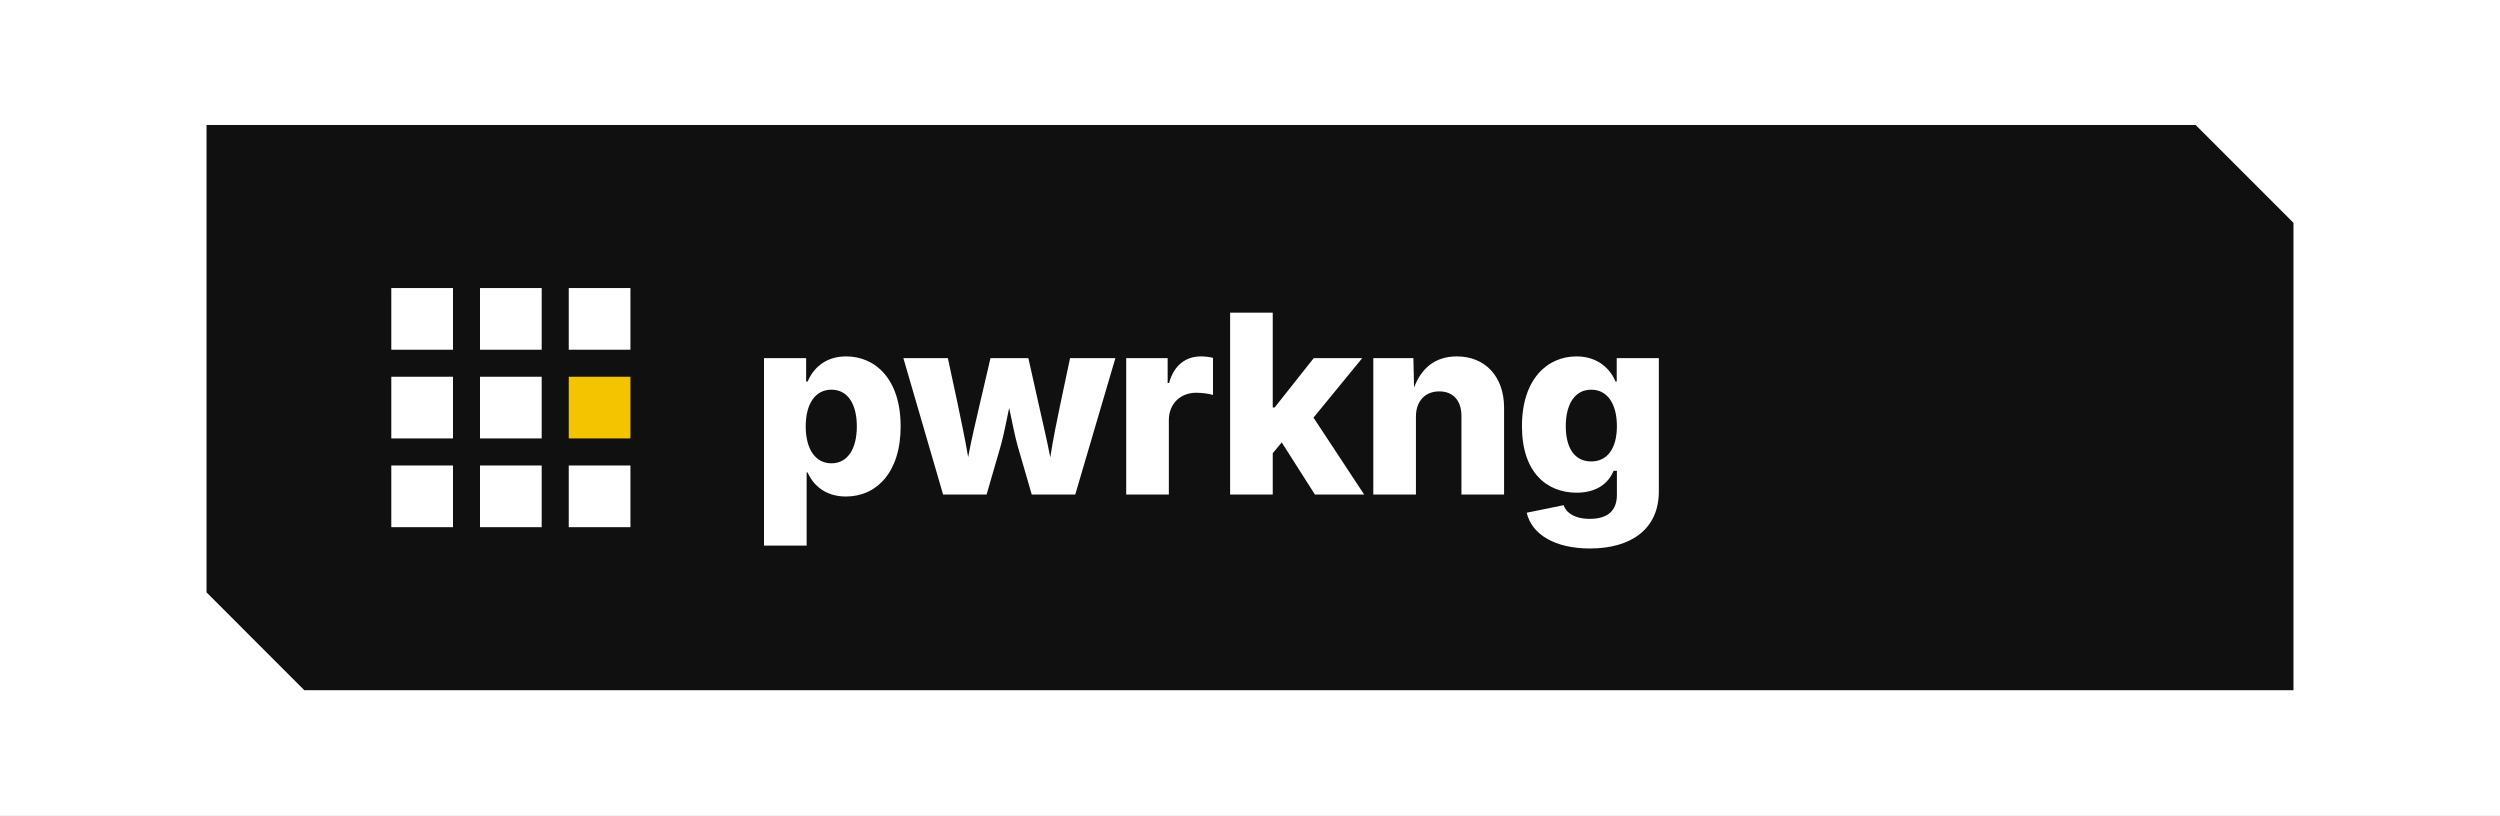
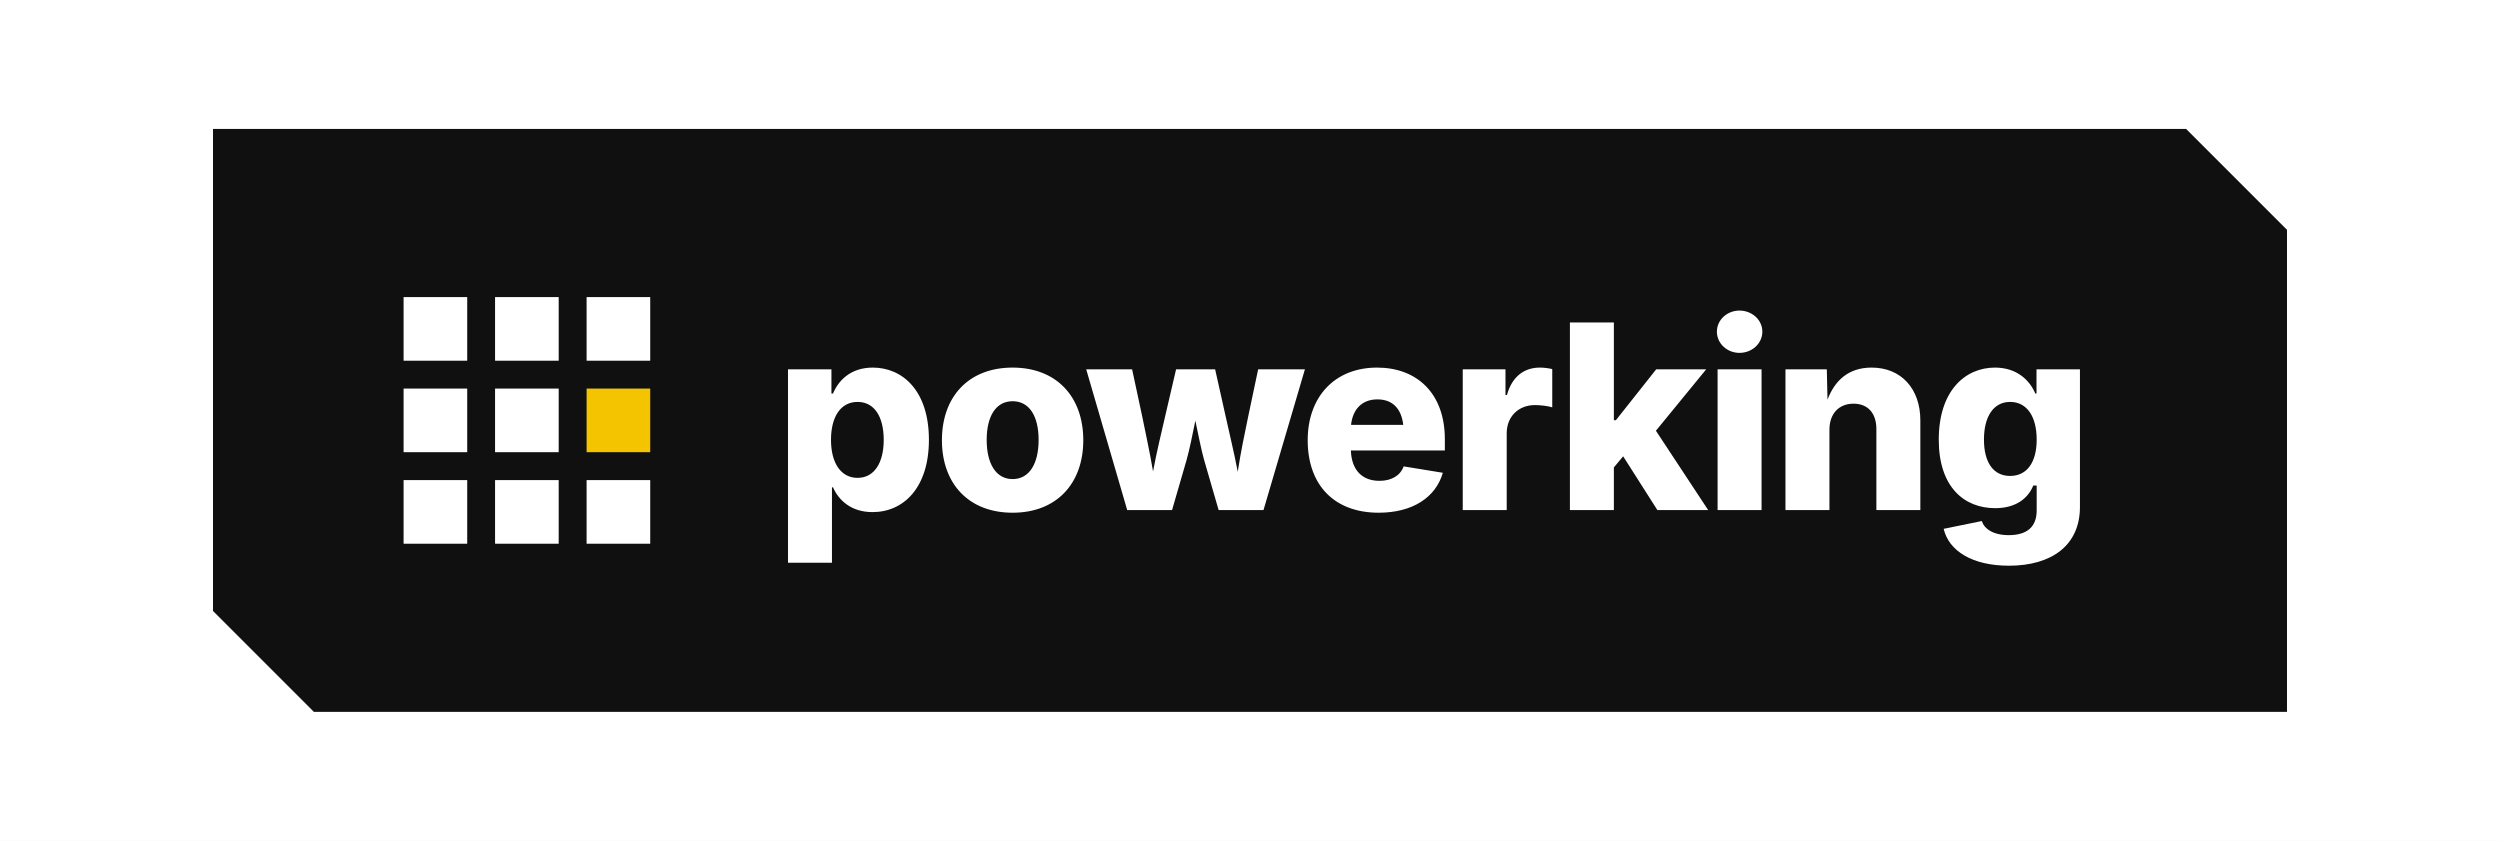
- <svg xmlns="http://www.w3.org/2000/svg" viewBox="0 0 460 150" width="460" height="150" role="img" aria-label="PowerKing Nepal logo">
-   <rect width="460" height="150" fill="#FFFFFF" />
+ <svg xmlns="http://www.w3.org/2000/svg" viewBox="0 0 446 150" width="446" height="150" role="img" aria-label="PowerKing Nepal logo">
+   <rect width="446" height="150" fill="#FFFFFF" />
  <g transform="translate(38 23)">
-     <path d="M0 0 H366 L384 18 V104 H18 L0 86 Z" fill="#101010" />
+     <path d="M0 0 H352 L370 18 V104 H18 L0 86 Z" fill="#101010" />
    <rect x="34.00" y="30.00" width="11.35" height="11.35" fill="#FFFFFF" />
    <rect x="50.32" y="30.00" width="11.35" height="11.35" fill="#FFFFFF" />
    <rect x="66.65" y="30.00" width="11.35" height="11.35" fill="#FFFFFF" />
    <rect x="34.00" y="46.32" width="11.35" height="11.35" fill="#FFFFFF" />
    <rect x="50.32" y="46.32" width="11.35" height="11.35" fill="#FFFFFF" />
    <rect x="66.65" y="46.32" width="11.35" height="11.35" fill="#F4C400" />
    <rect x="34.00" y="62.65" width="11.35" height="11.35" fill="#FFFFFF" />
    <rect x="50.32" y="62.65" width="11.35" height="11.35" fill="#FFFFFF" />
    <rect x="66.65" y="62.65" width="11.35" height="11.35" fill="#FFFFFF" />
-     <text x="100" y="68" font-family="Archivo, Inter, Arial, sans-serif" font-size="46" font-weight="800" letter-spacing="-0.92" fill="#FFFFFF">pwrkng</text>
+     <text x="100" y="68" font-family="Archivo, Inter, Arial, sans-serif" font-size="46" font-weight="800" letter-spacing="-0.92" fill="#FFFFFF">powerking</text>
  </g>
</svg>
